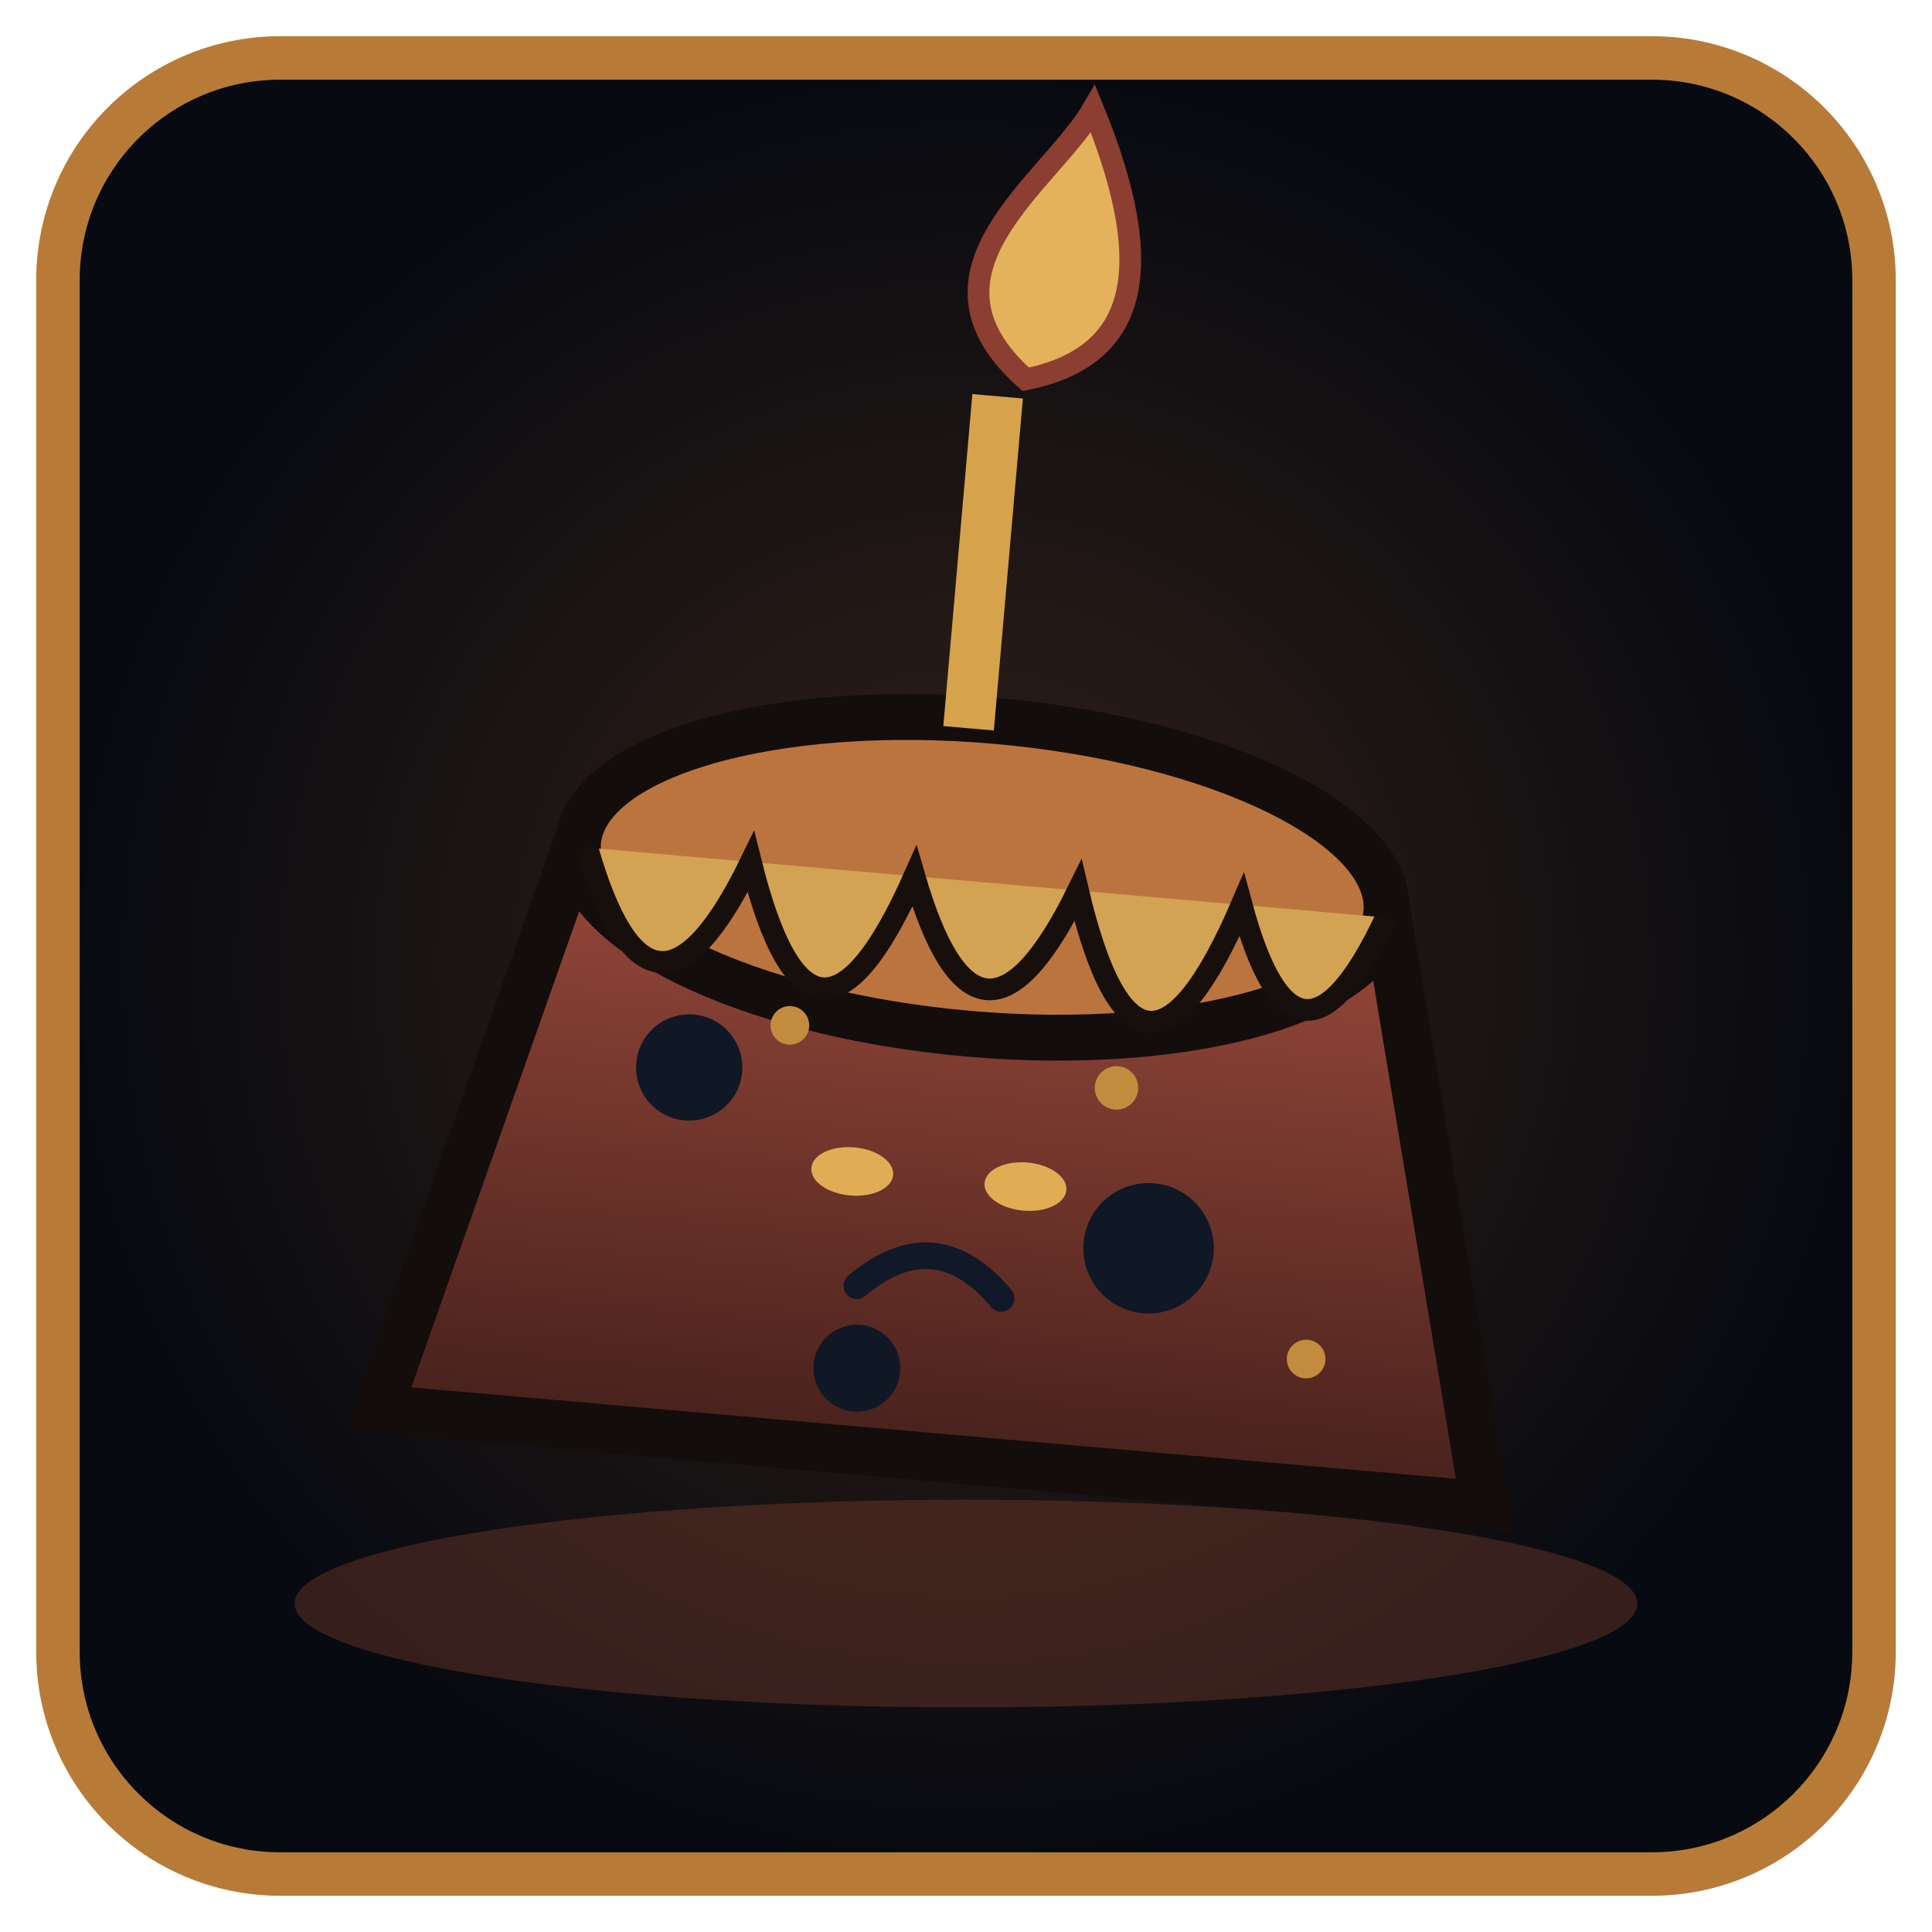
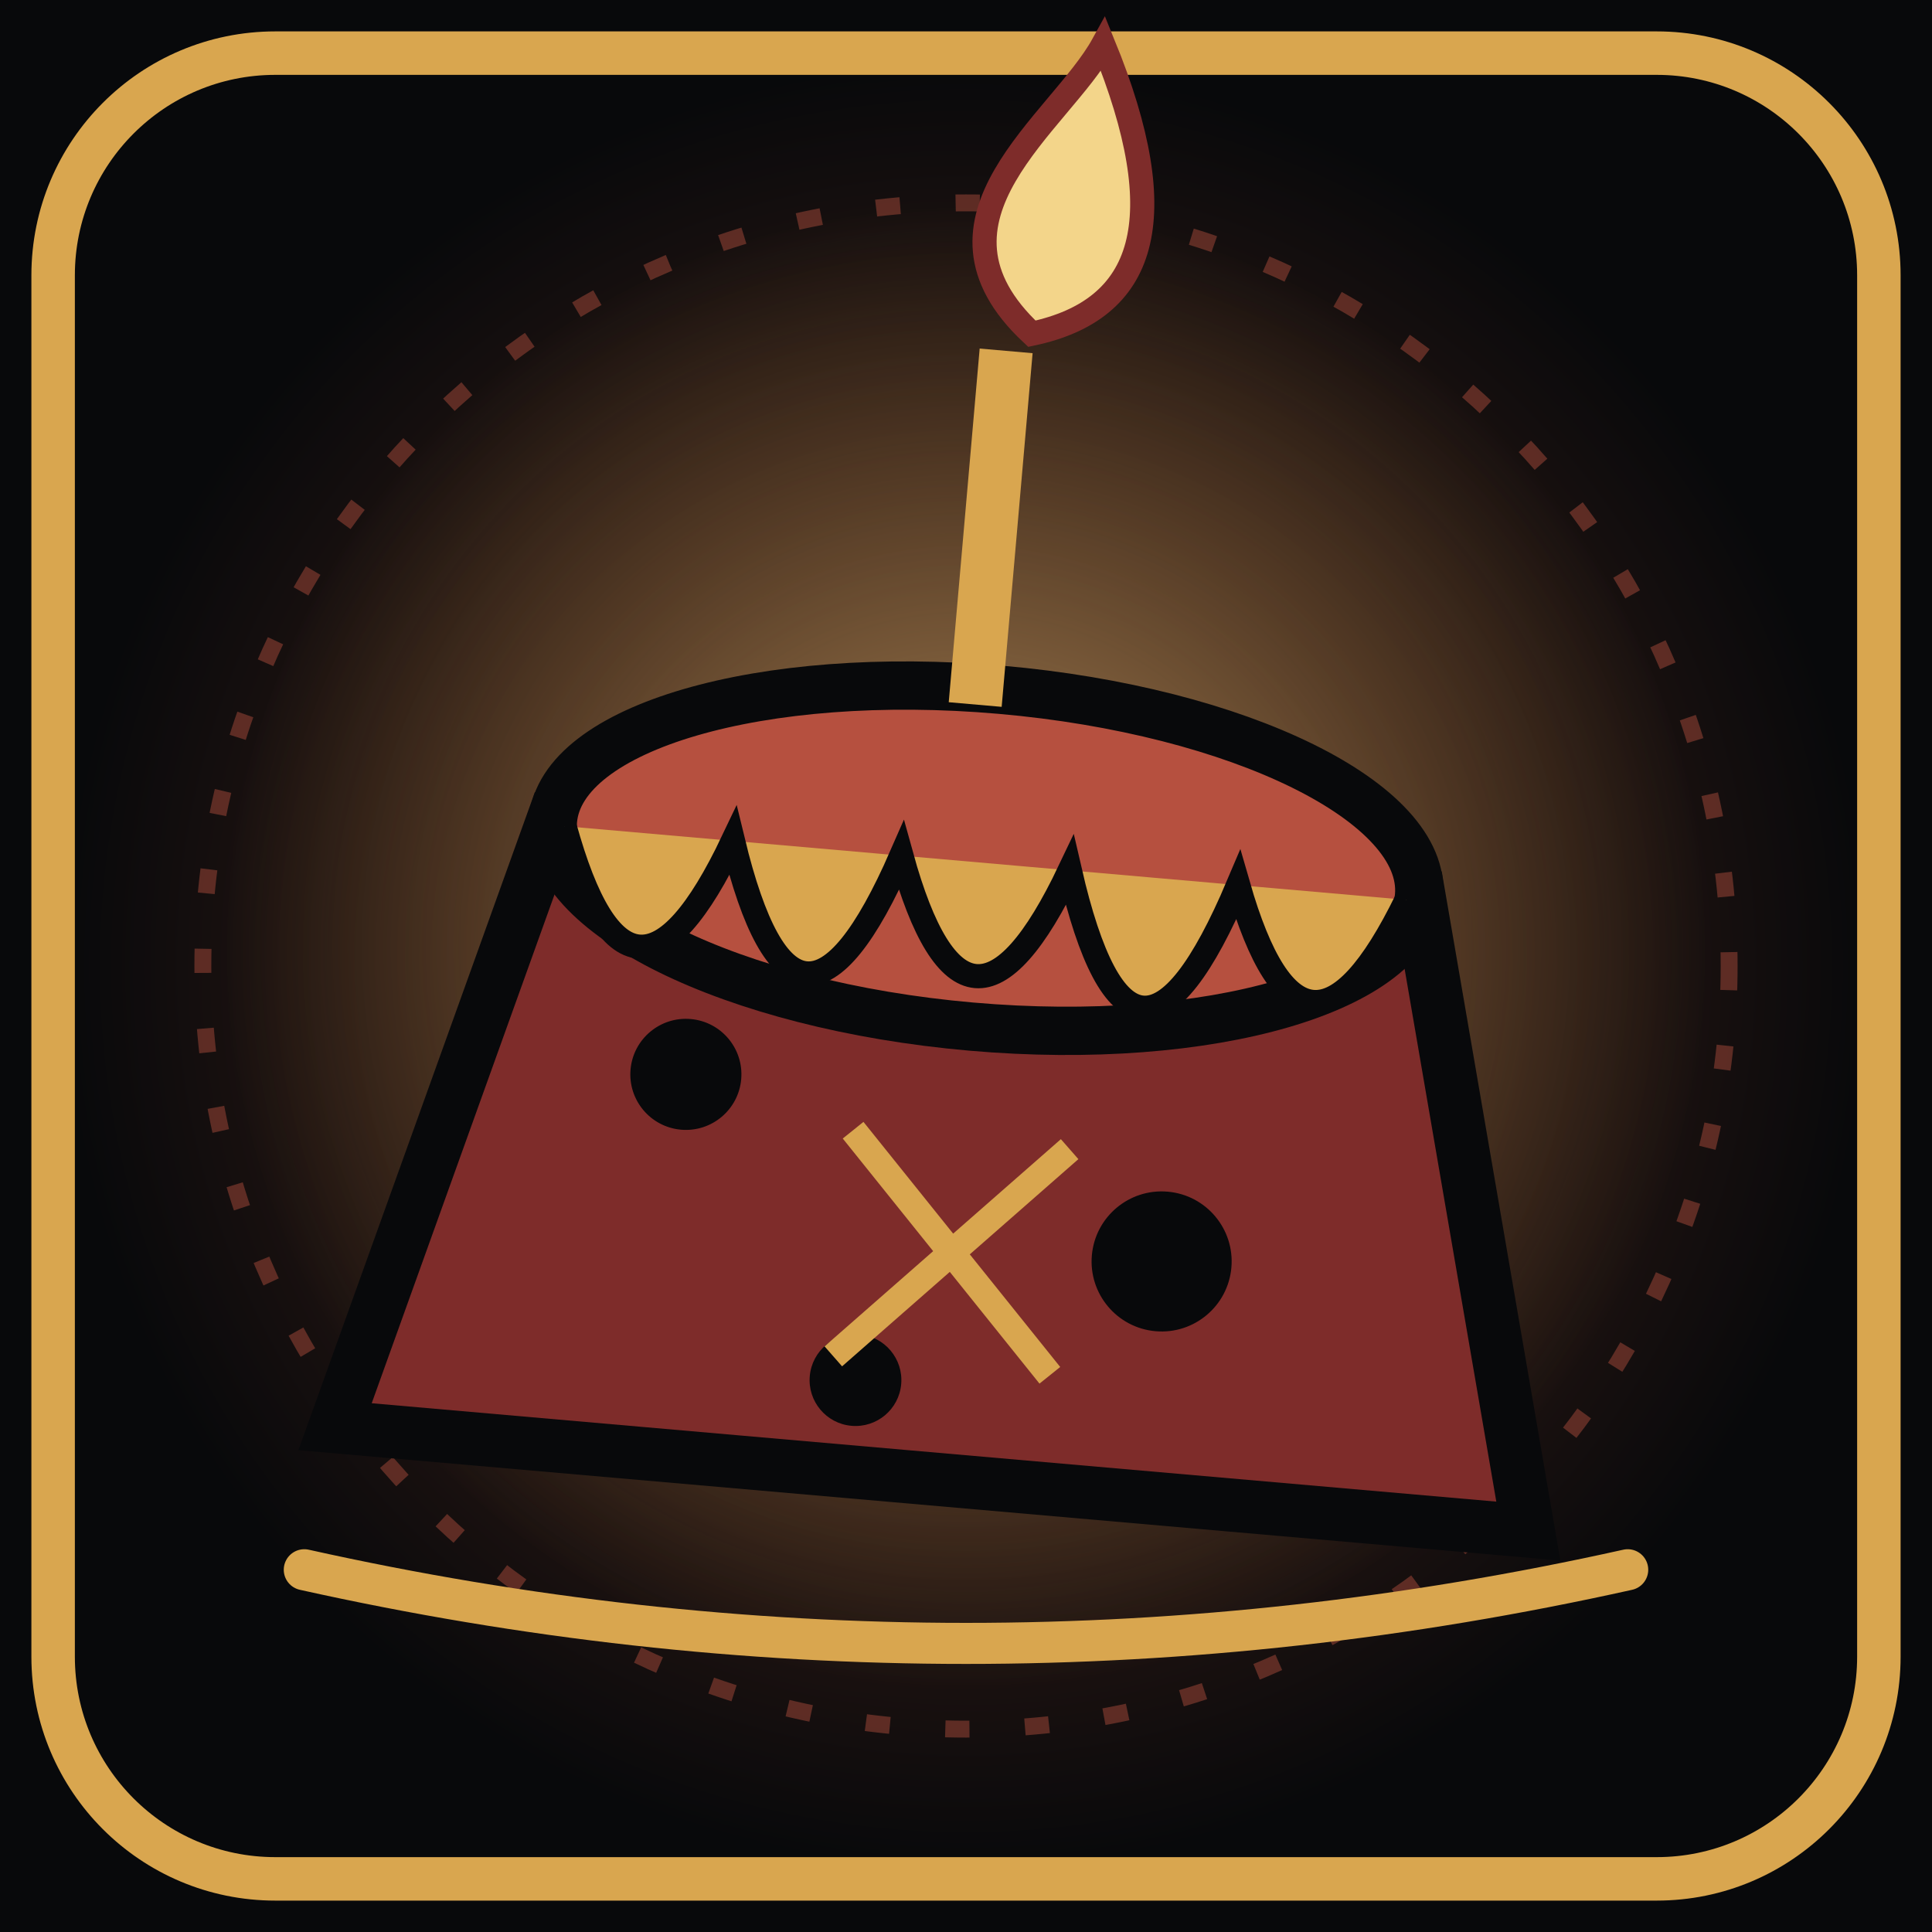
<svg xmlns="http://www.w3.org/2000/svg" width="800" height="800" viewBox="0 0 800 800" role="img" aria-labelledby="title desc">
  <defs>
-     <radialGradient id="bg">
-       <stop offset="0" stop-color="#342119" />
-       <stop offset="1" stop-color="#070a10" />
+     <radialGradient id="cardBg">
+       <stop offset="0" stop-color="#573024" />
+       <stop offset=".55" stop-color="#2d1914" />
+       <stop offset="1" stop-color="#08090b" />
    </radialGradient>
-     <linearGradient id="cake" x1="0" y1="0" x2="0" y2="1">
-       <stop offset="0" stop-color="#98483a" />
-       <stop offset="1" stop-color="#47211c" />
+     <radialGradient id="cardGlow">
+       <stop offset="0" stop-color="#f3d58a" stop-opacity=".56" />
+       <stop offset="1" stop-color="#d9a64f" stop-opacity="0" />
+     </radialGradient>
+     <linearGradient id="foodWarm" x1="0" y1="0" x2="1" y2="1">
+       <stop offset="0" stop-color="#f3d58a" />
+       <stop offset=".5" stop-color="#b8732e" />
+       <stop offset="1" stop-color="#7e2c2a" />
+     </linearGradient>
+     <linearGradient id="foodCool" x1="0" y1="0" x2="0" y2="1">
+       <stop offset="0" stop-color="#65a09a" />
+       <stop offset=".52" stop-color="#1d4c4b" />
+       <stop offset="1" stop-color="#0b1220" />
    </linearGradient>
  </defs>
-   <rect x="24" y="24" width="752" height="752" rx="92" fill="url(#bg)" stroke="#b77b37" stroke-width="18" />
-   <g transform="rotate(5 400 440)">
-     <path d="M232 363h336l62 241H170Z" fill="url(#cake)" stroke="#130d0b" stroke-width="20" />
-     <ellipse cx="400" cy="363" rx="168" ry="65" fill="#bc743e" stroke="#130d0b" stroke-width="19" />
-     <path d="M236 365q34 89 68 0q34 99 68 0q34 88 68 0q34 103 68 0q30 82 60 0" fill="#d3a354" stroke="#170f0c" stroke-width="9" />
-     <g fill="#101725">
-       <circle cx="286" cy="452" r="22" />
-       <circle cx="482" cy="510" r="27" />
-       <circle cx="366" cy="570" r="18" />
+   <rect width="800" height="800" fill="#08090b" />
+   <rect x="22" y="22" width="756" height="756" rx="92" fill="url(#cardBg)" stroke="#d9a64f" stroke-width="18" />
+   <circle cx="400" cy="392" r="306" fill="url(#cardGlow)" />
+   <circle cx="400" cy="400" r="316" fill="none" stroke="#b6503f" stroke-opacity=".45" stroke-width="7" stroke-dasharray="10 23" />
+   <path d="M126 650Q400 711 674 650" fill="none" stroke="#d9a64f" stroke-width="17" stroke-linecap="round" />
+   <g transform="rotate(5 400 450)">
+     <path d="M220 355h360l68 258H152Z" fill="#7e2c2a" stroke="#08090b" stroke-width="22" />
+     <ellipse cx="400" cy="355" rx="180" ry="70" fill="#b6503f" stroke="#08090b" stroke-width="20" />
+     <path d="M225 357q35 94 70 0q35 104 70 0q35 94 70 0q35 108 70 0q35 91 70 0" fill="#d9a64f" stroke="#08090b" stroke-width="10" />
+     <g fill="#08090b">
+       <circle cx="284" cy="455" r="23" />
+       <circle cx="487" cy="515" r="29" />
+       <circle cx="365" cy="575" r="19" />
    </g>
-     <g fill="#c38b3e">
-       <circle cx="326" cy="431" r="8" />
-       <circle cx="463" cy="445" r="9" />
-       <circle cx="551" cy="550" r="8" />
-     </g>
-     <ellipse cx="357" cy="489" rx="17" ry="10" fill="#e0ad54" />
-     <ellipse cx="429" cy="489" rx="17" ry="10" fill="#e0ad54" />
-     <path d="M363 536q30-30 60 0" fill="none" stroke="#111827" stroke-width="11" stroke-linecap="round" />
-     <path d="M389 302V164" stroke="#d6a34c" stroke-width="21" />
-     <path d="M400 156c-54-40 3-82 18-114c34 66 26 101-18 114Z" fill="#e4b25a" stroke="#8b3e31" stroke-width="9" />
+     <path d="M355 472l90 94M445 472l-90 94" stroke="#d9a64f" stroke-width="11" />
+     <path d="M390 292V145" stroke="#d9a64f" stroke-width="22" />
+     <path d="M400 137c-55-43 4-88 19-122c36 70 27 108-19 122Z" fill="#f3d58a" stroke="#7e2c2a" stroke-width="10" />
  </g>
-   <ellipse cx="400" cy="664" rx="278" ry="43" fill="#8c4432" opacity="0.35" />
</svg>
